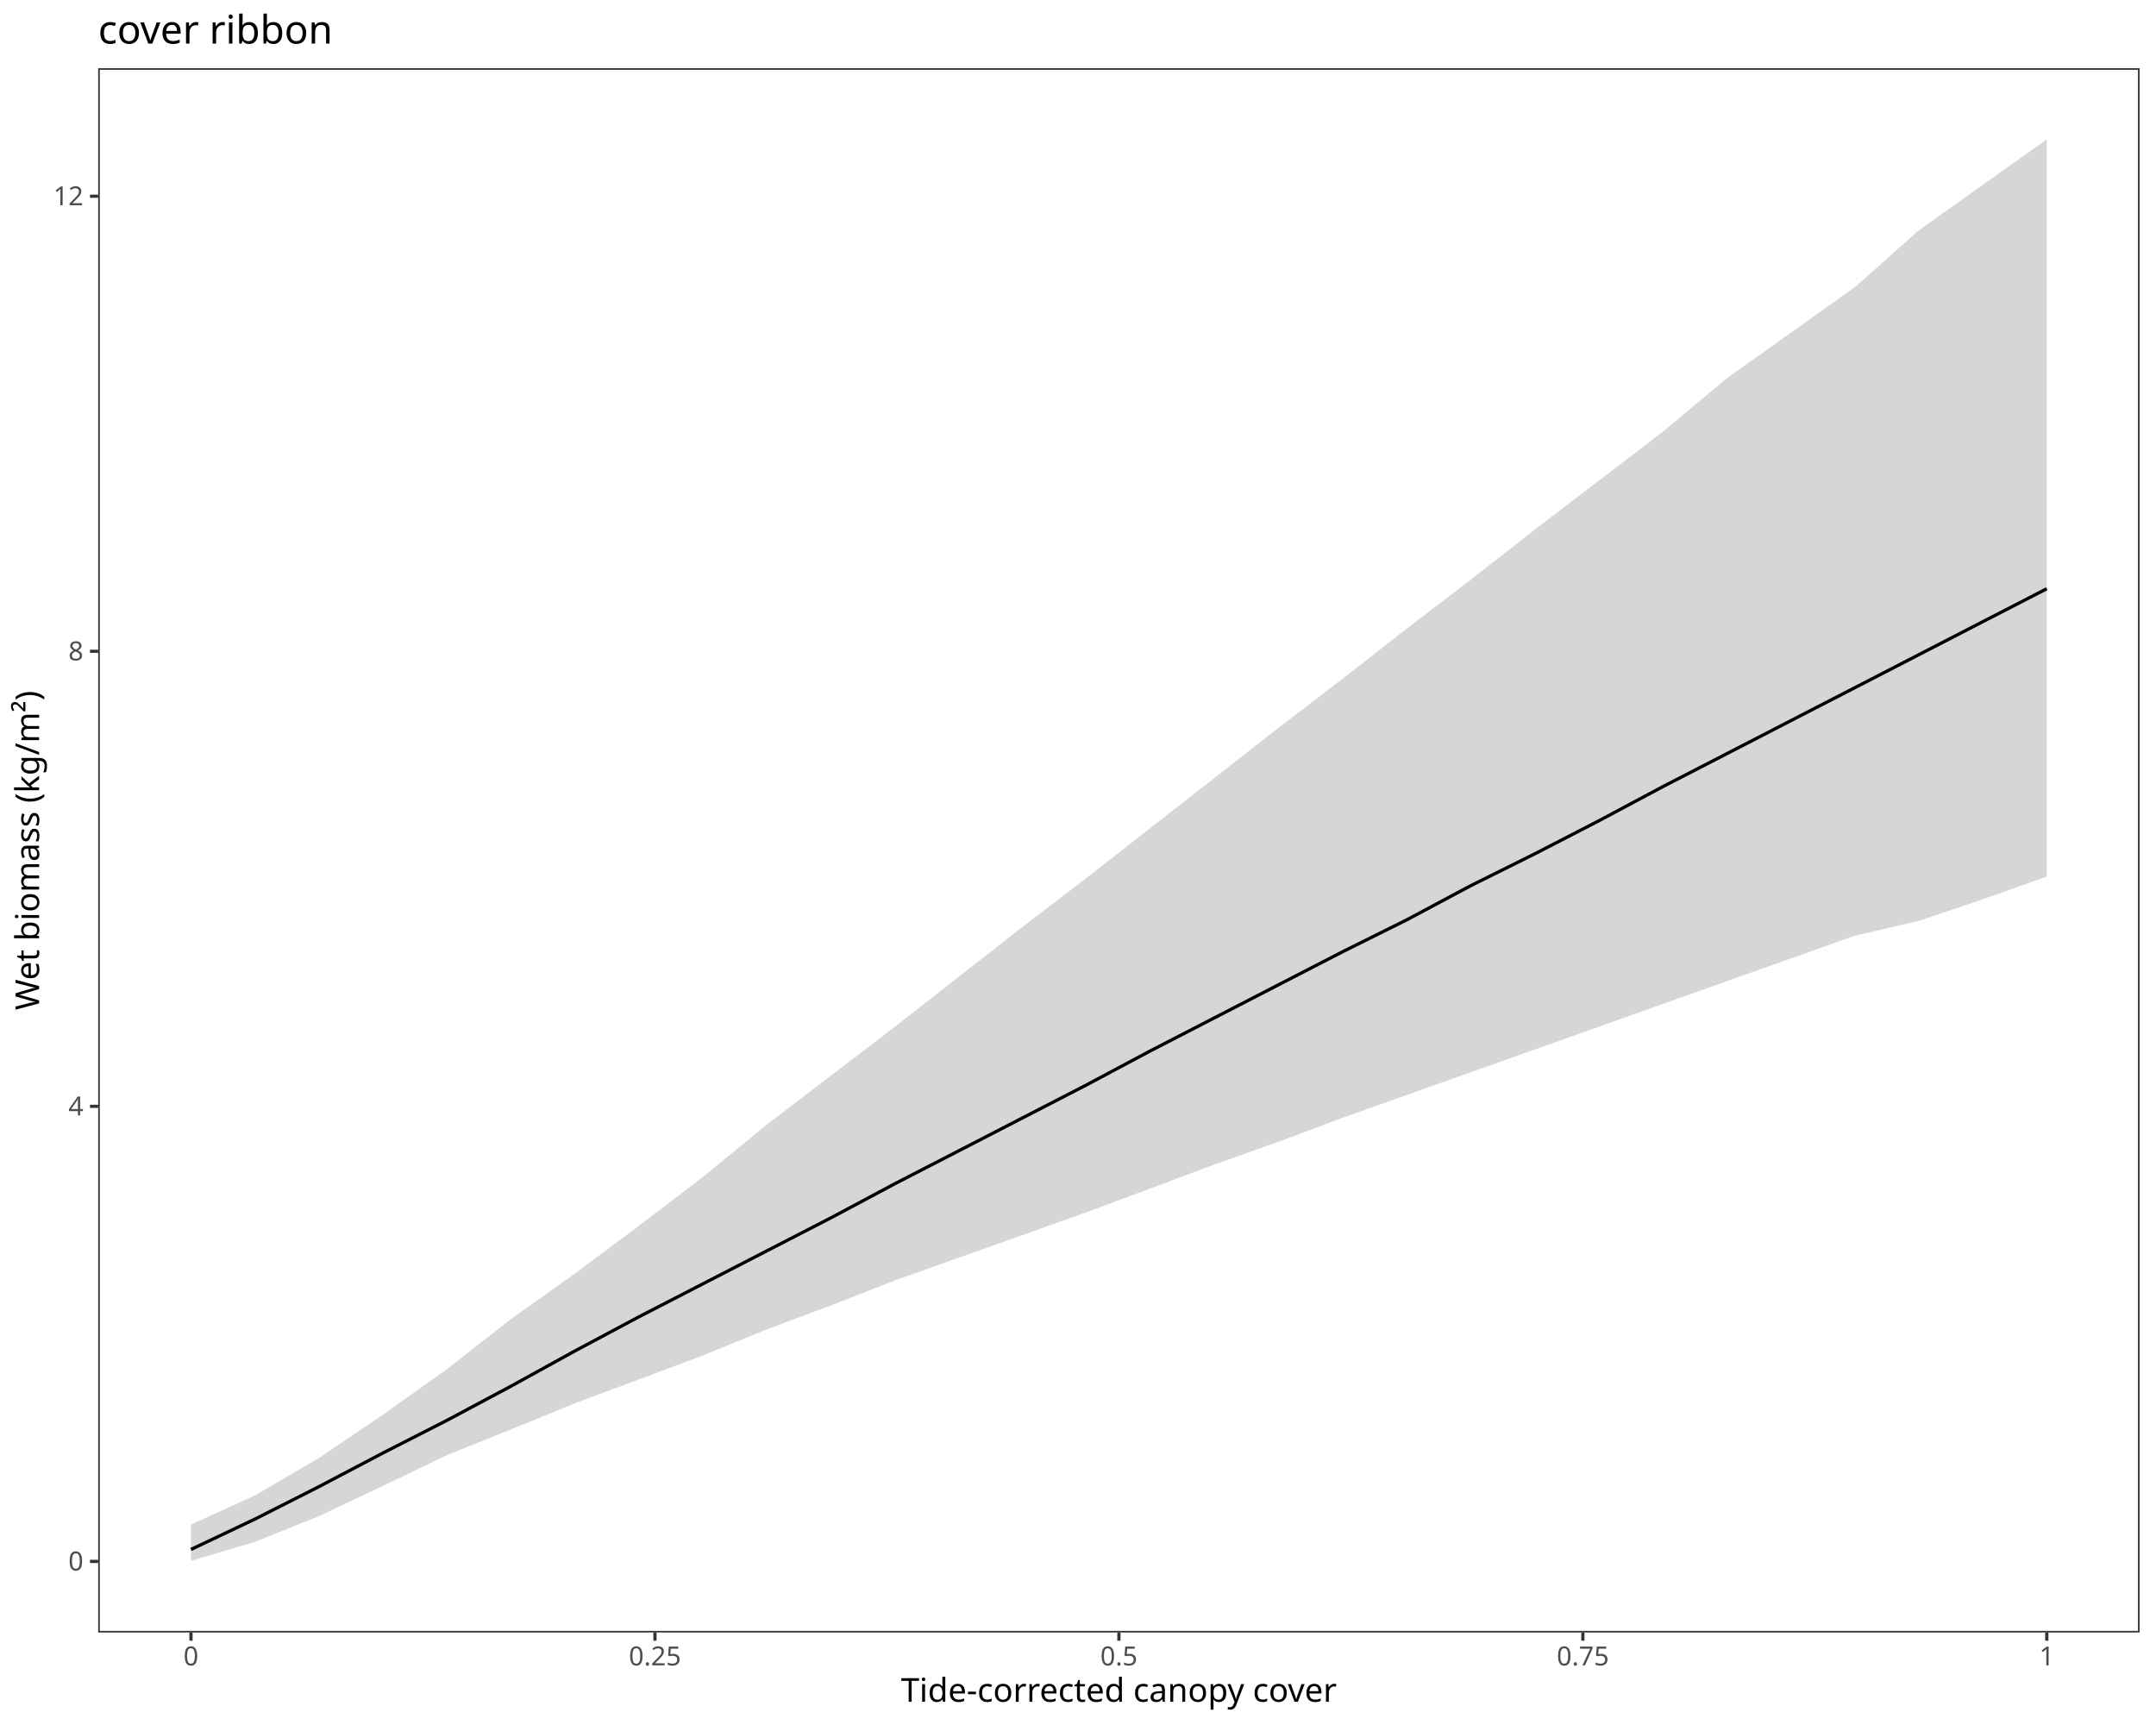
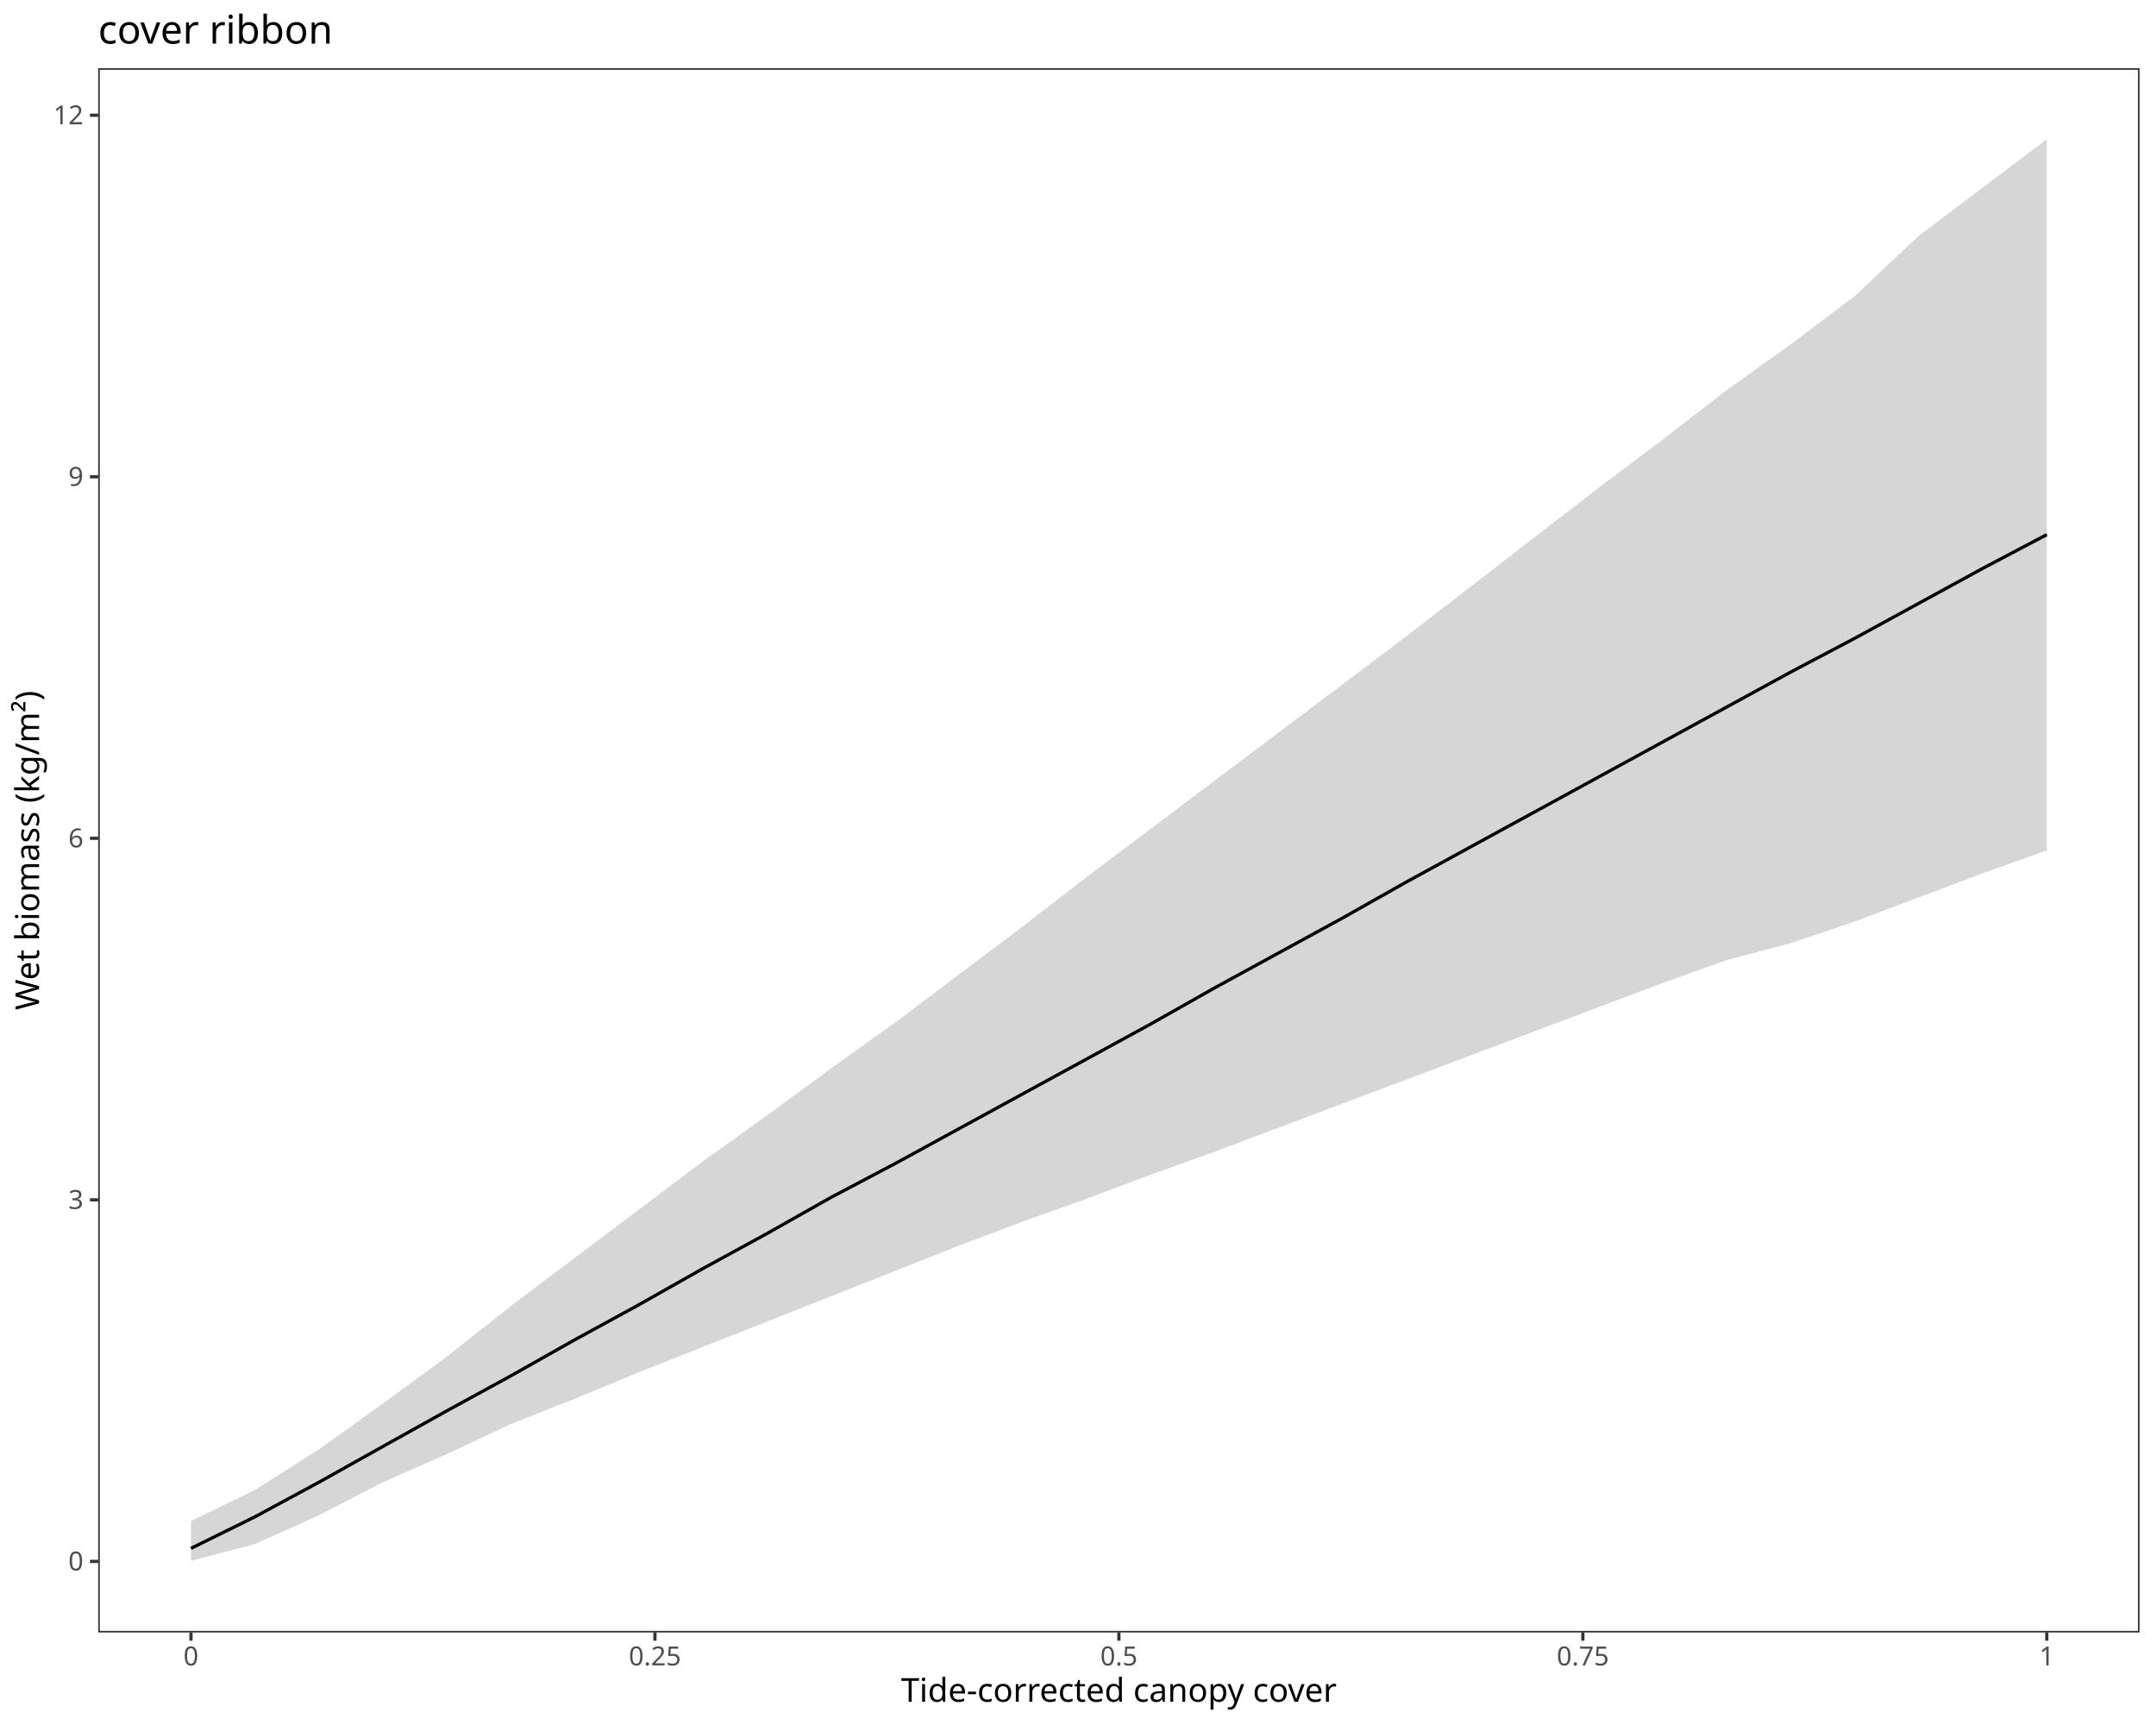
<svg xmlns="http://www.w3.org/2000/svg" class="svglite" data-engine-version="2.0" width="720.00pt" height="576.00pt" viewBox="0 0 720.00 576.00">
  <defs>
    <style type="text/css">
    .svglite line, .svglite polyline, .svglite polygon, .svglite path, .svglite rect, .svglite circle {
      fill: none;
      stroke: #000000;
      stroke-linecap: round;
      stroke-linejoin: round;
      stroke-miterlimit: 10.00;
    }
  </style>
  </defs>
  <rect width="100%" height="100%" style="stroke: none; fill: #FFFFFF;" />
  <defs>
    <clipPath id="cpMC4wMHw3MjAuMDB8MC4wMHw1NzYuMDA=">
      <rect x="0.00" y="0.00" width="720.00" height="576.00" />
    </clipPath>
  </defs>
  <g clip-path="url(#cpMC4wMHw3MjAuMDB8MC4wMHw1NzYuMDA=)">
    <rect x="0.00" y="0.00" width="720.00" height="576.00" style="stroke-width: 1.07; stroke: #FFFFFF; fill: #FFFFFF;" />
  </g>
  <defs>
    <clipPath id="cpMzIuNzl8NzE0LjUyfDIyLjc4fDU0NS4xMQ==">
      <rect x="32.79" y="22.78" width="681.73" height="522.33" />
    </clipPath>
  </defs>
  <g clip-path="url(#cpMzIuNzl8NzE0LjUyfDIyLjc4fDU0NS4xMQ==)">
    <rect x="32.79" y="22.78" width="681.73" height="522.33" style="stroke-width: 1.07; stroke: none; fill: #FFFFFF;" />
-     <polygon points="63.78,509.06 85.15,499.34 106.52,486.84 127.89,472.37 149.26,457.17 170.63,440.46 192.01,425.26 213.38,409.31 234.75,392.97 256.12,375.50 277.49,359.16 298.86,342.83 320.23,326.11 341.60,309.40 362.97,293.06 384.34,276.35 405.71,259.64 427.08,242.92 448.45,226.59 469.83,209.87 491.20,193.54 512.57,176.82 533.94,160.49 555.31,144.15 576.68,126.30 598.05,111.10 619.42,95.91 640.79,76.92 662.16,61.72 683.53,46.53 683.53,292.69 662.16,300.28 640.79,307.50 619.42,312.44 598.05,320.04 576.68,327.63 555.31,335.23 533.94,342.83 512.57,350.43 491.20,358.02 469.83,365.62 448.45,373.22 427.08,381.20 405.71,388.79 384.34,396.77 362.97,404.75 341.60,412.35 320.23,419.94 298.86,427.54 277.49,435.90 256.12,443.88 234.75,452.61 213.38,460.59 192.01,468.57 170.63,477.30 149.26,485.89 127.89,496.15 106.52,506.25 85.15,514.84 63.78,521.18 " style="stroke-width: 0.00; stroke: none; stroke-linecap: butt; fill: #333333; fill-opacity: 0.20;" />
-     <polyline points="63.78,509.06 85.15,499.34 106.52,486.84 127.89,472.37 149.26,457.17 170.63,440.46 192.01,425.26 213.38,409.31 234.75,392.97 256.12,375.50 277.49,359.16 298.86,342.83 320.23,326.11 341.60,309.40 362.97,293.06 384.34,276.35 405.71,259.64 427.08,242.92 448.45,226.59 469.83,209.87 491.20,193.54 512.57,176.82 533.94,160.49 555.31,144.15 576.68,126.30 598.05,111.10 619.42,95.91 640.79,76.92 662.16,61.72 683.53,46.53 " style="stroke-width: 1.07; stroke: none; stroke-linecap: butt;" />
-     <polyline points="683.53,292.69 662.16,300.28 640.79,307.50 619.42,312.44 598.05,320.04 576.68,327.63 555.31,335.23 533.94,342.83 512.57,350.43 491.20,358.02 469.83,365.62 448.45,373.22 427.08,381.20 405.71,388.79 384.34,396.77 362.97,404.75 341.60,412.35 320.23,419.94 298.86,427.54 277.49,435.90 256.12,443.88 234.75,452.61 213.38,460.59 192.01,468.57 170.63,477.30 149.26,485.89 127.89,496.15 106.52,506.25 85.15,514.84 63.78,521.18 " style="stroke-width: 1.07; stroke: none; stroke-linecap: butt;" />
-     <polyline points="63.78,517.38 85.15,507.24 106.52,496.41 127.89,485.17 149.26,474.27 170.63,462.87 192.01,451.09 213.38,439.70 234.75,428.68 256.12,417.66 277.49,406.65 298.86,395.25 320.23,384.24 341.60,373.22 362.97,362.20 384.34,350.81 405.71,339.79 427.08,328.77 448.45,317.76 469.83,307.12 491.20,295.72 512.57,285.09 533.94,274.07 555.31,262.67 576.68,251.66 598.05,240.64 619.42,229.63 640.79,218.61 662.16,207.59 683.53,196.58 " style="stroke-width: 1.07; stroke-linecap: butt;" />
+     <polygon points="63.78,507.89 85.15,497.51 106.52,483.95 127.89,468.65 149.26,452.96 170.63,436.06 192.01,419.96 213.38,403.87 234.75,387.77 256.12,372.48 277.49,356.78 298.86,341.49 320.23,325.40 341.60,309.30 362.97,292.80 384.34,276.70 405.71,260.61 427.08,244.51 448.45,228.42 469.83,212.32 491.20,195.82 512.57,179.32 533.94,162.82 555.31,146.73 576.68,130.23 598.05,114.94 619.42,98.84 640.79,78.72 662.16,62.62 683.53,46.53 683.53,283.95 662.16,291.59 640.79,299.64 619.42,307.69 598.05,314.93 576.68,320.57 555.31,328.21 533.94,336.26 512.57,344.31 491.20,352.36 469.83,360.41 448.45,368.45 427.08,376.50 405.71,384.55 384.34,392.20 362.97,400.24 341.60,407.89 320.23,415.94 298.86,424.39 277.49,432.84 256.12,441.29 234.75,449.74 213.38,458.19 192.01,467.04 170.63,475.50 149.26,485.52 127.89,494.93 106.52,505.96 85.15,515.58 63.78,521.18 " style="stroke-width: 0.00; stroke: none; stroke-linecap: butt; fill: #333333; fill-opacity: 0.20;" />
+     <polyline points="63.78,507.89 85.15,497.51 106.52,483.95 127.89,468.65 149.26,452.96 170.63,436.06 192.01,419.96 213.38,403.87 234.75,387.77 256.12,372.48 277.49,356.78 298.86,341.49 320.23,325.40 341.60,309.30 362.97,292.80 384.34,276.70 405.71,260.61 427.08,244.51 448.45,228.42 469.83,212.32 491.20,195.82 512.57,179.32 533.94,162.82 555.31,146.73 576.68,130.23 598.05,114.94 619.42,98.84 640.79,78.72 662.16,62.62 683.53,46.53 " style="stroke-width: 1.07; stroke: none; stroke-linecap: butt;" />
+     <polyline points="683.53,283.95 662.16,291.59 640.79,299.64 619.42,307.69 598.05,314.93 576.68,320.57 555.31,328.21 533.94,336.26 512.57,344.31 491.20,352.36 469.83,360.41 448.45,368.45 427.08,376.50 405.71,384.55 384.34,392.20 362.97,400.24 341.60,407.89 320.23,415.94 298.86,424.39 277.49,432.84 256.12,441.29 234.75,449.74 213.38,458.19 192.01,467.04 170.63,475.50 149.26,485.52 127.89,494.93 106.52,505.96 85.15,515.58 63.78,521.18 " style="stroke-width: 1.07; stroke: none; stroke-linecap: butt;" />
+     <polyline points="63.78,517.02 85.15,506.48 106.52,494.93 127.89,482.98 149.26,471.07 170.63,459.40 192.01,447.33 213.38,435.66 234.75,423.58 256.12,411.91 277.49,399.84 298.86,388.57 320.23,376.90 341.60,365.23 362.97,353.57 384.34,341.90 405.71,329.82 427.08,318.15 448.45,306.48 469.83,294.41 491.20,282.74 512.57,271.07 533.94,259.40 555.31,247.73 576.68,236.06 598.05,224.39 619.42,213.12 640.79,201.45 662.16,189.78 683.53,178.52 " style="stroke-width: 1.07; stroke-linecap: butt;" />
    <rect x="32.79" y="22.78" width="681.73" height="522.33" style="stroke-width: 1.07; stroke: #333333;" />
  </g>
  <g clip-path="url(#cpMC4wMHw3MjAuMDB8MC4wMHw1NzYuMDA=)">
    <text x="27.86" y="524.40" text-anchor="end" style="font-size: 8.80px; fill: #4D4D4D; font-family: sans;" textLength="4.89px" lengthAdjust="spacingAndGlyphs">0</text>
-     <text x="27.86" y="372.45" text-anchor="end" style="font-size: 8.80px; fill: #4D4D4D; font-family: sans;" textLength="4.89px" lengthAdjust="spacingAndGlyphs">4</text>
-     <text x="27.86" y="220.50" text-anchor="end" style="font-size: 8.80px; fill: #4D4D4D; font-family: sans;" textLength="4.89px" lengthAdjust="spacingAndGlyphs">8</text>
-     <text x="27.86" y="68.55" text-anchor="end" style="font-size: 8.80px; fill: #4D4D4D; font-family: sans;" textLength="9.79px" lengthAdjust="spacingAndGlyphs">12</text>
+     <text x="27.86" y="403.68" text-anchor="end" style="font-size: 8.80px; fill: #4D4D4D; font-family: sans;" textLength="4.89px" lengthAdjust="spacingAndGlyphs">3</text>
+     <text x="27.86" y="282.95" text-anchor="end" style="font-size: 8.80px; fill: #4D4D4D; font-family: sans;" textLength="4.89px" lengthAdjust="spacingAndGlyphs">6</text>
+     <text x="27.86" y="162.23" text-anchor="end" style="font-size: 8.80px; fill: #4D4D4D; font-family: sans;" textLength="4.89px" lengthAdjust="spacingAndGlyphs">9</text>
+     <text x="27.86" y="41.51" text-anchor="end" style="font-size: 8.80px; fill: #4D4D4D; font-family: sans;" textLength="9.79px" lengthAdjust="spacingAndGlyphs">12</text>
    <polyline points="30.05,521.37 32.79,521.37 " style="stroke-width: 1.07; stroke: #333333; stroke-linecap: butt;" />
-     <polyline points="30.05,369.42 32.79,369.42 " style="stroke-width: 1.07; stroke: #333333; stroke-linecap: butt;" />
-     <polyline points="30.05,217.47 32.79,217.47 " style="stroke-width: 1.07; stroke: #333333; stroke-linecap: butt;" />
-     <polyline points="30.05,65.52 32.79,65.52 " style="stroke-width: 1.07; stroke: #333333; stroke-linecap: butt;" />
+     <polyline points="30.05,400.65 32.79,400.65 " style="stroke-width: 1.07; stroke: #333333; stroke-linecap: butt;" />
+     <polyline points="30.05,279.92 32.79,279.92 " style="stroke-width: 1.07; stroke: #333333; stroke-linecap: butt;" />
+     <polyline points="30.05,159.20 32.79,159.20 " style="stroke-width: 1.07; stroke: #333333; stroke-linecap: butt;" />
+     <polyline points="30.05,38.48 32.79,38.48 " style="stroke-width: 1.07; stroke: #333333; stroke-linecap: butt;" />
    <polyline points="63.78,547.85 63.78,545.11 " style="stroke-width: 1.07; stroke: #333333; stroke-linecap: butt;" />
    <polyline points="218.72,547.85 218.72,545.11 " style="stroke-width: 1.07; stroke: #333333; stroke-linecap: butt;" />
    <polyline points="373.66,547.85 373.66,545.11 " style="stroke-width: 1.07; stroke: #333333; stroke-linecap: butt;" />
    <polyline points="528.60,547.85 528.60,545.11 " style="stroke-width: 1.07; stroke: #333333; stroke-linecap: butt;" />
    <polyline points="683.53,547.85 683.53,545.11 " style="stroke-width: 1.07; stroke: #333333; stroke-linecap: butt;" />
    <text x="63.78" y="556.10" text-anchor="middle" style="font-size: 8.80px; fill: #4D4D4D; font-family: sans;" textLength="4.89px" lengthAdjust="spacingAndGlyphs">0</text>
    <text x="218.72" y="556.10" text-anchor="middle" style="font-size: 8.80px; fill: #4D4D4D; font-family: sans;" textLength="17.13px" lengthAdjust="spacingAndGlyphs">0.25</text>
    <text x="373.66" y="556.10" text-anchor="middle" style="font-size: 8.80px; fill: #4D4D4D; font-family: sans;" textLength="12.23px" lengthAdjust="spacingAndGlyphs">0.5</text>
    <text x="528.60" y="556.10" text-anchor="middle" style="font-size: 8.80px; fill: #4D4D4D; font-family: sans;" textLength="17.13px" lengthAdjust="spacingAndGlyphs">0.75</text>
    <text x="683.53" y="556.10" text-anchor="middle" style="font-size: 8.80px; fill: #4D4D4D; font-family: sans;" textLength="4.89px" lengthAdjust="spacingAndGlyphs">1</text>
    <text x="373.66" y="568.24" text-anchor="middle" style="font-size: 11.00px; font-family: sans;" textLength="139.43px" lengthAdjust="spacingAndGlyphs">Tide-corrected canopy cover</text>
    <text transform="translate(13.05,283.95) rotate(-90)" text-anchor="middle" style="font-size: 11.00px; font-family: sans;" textLength="101.47px" lengthAdjust="spacingAndGlyphs">Wet biomass (kg/m²)</text>
    <text x="32.79" y="14.56" style="font-size: 13.20px; font-family: sans;" textLength="72.65px" lengthAdjust="spacingAndGlyphs">cover ribbon</text>
  </g>
</svg>
